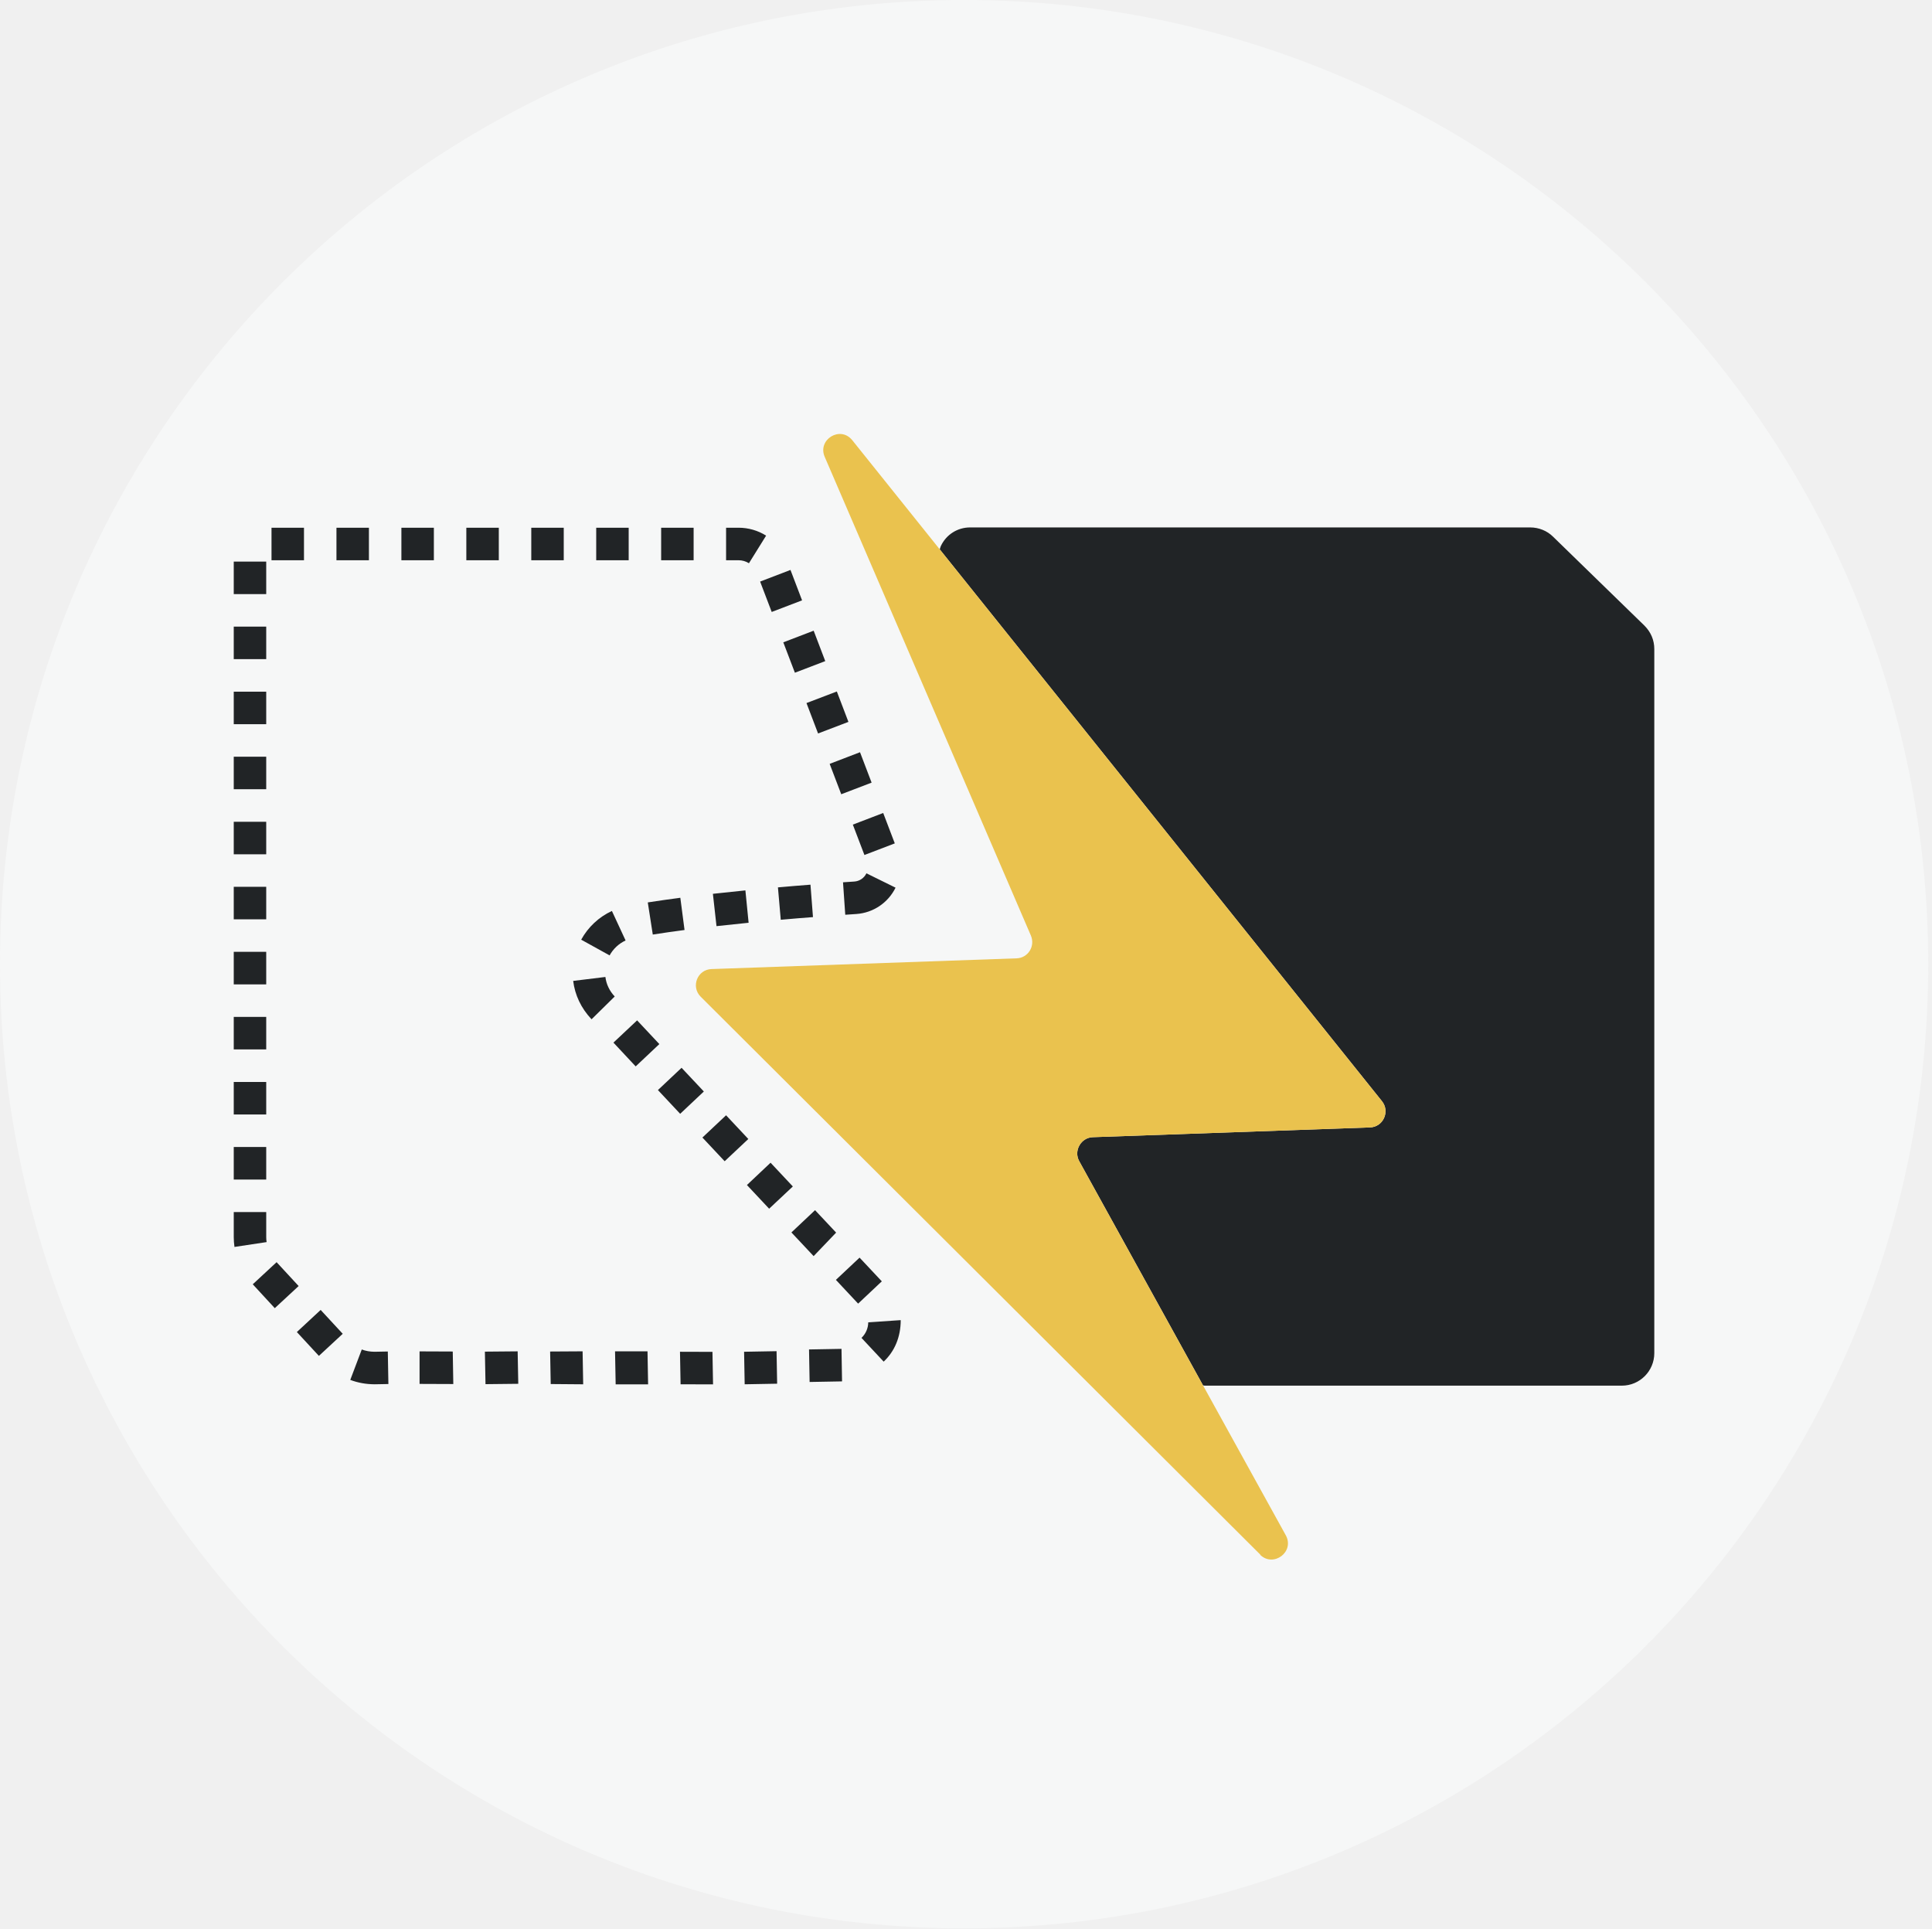
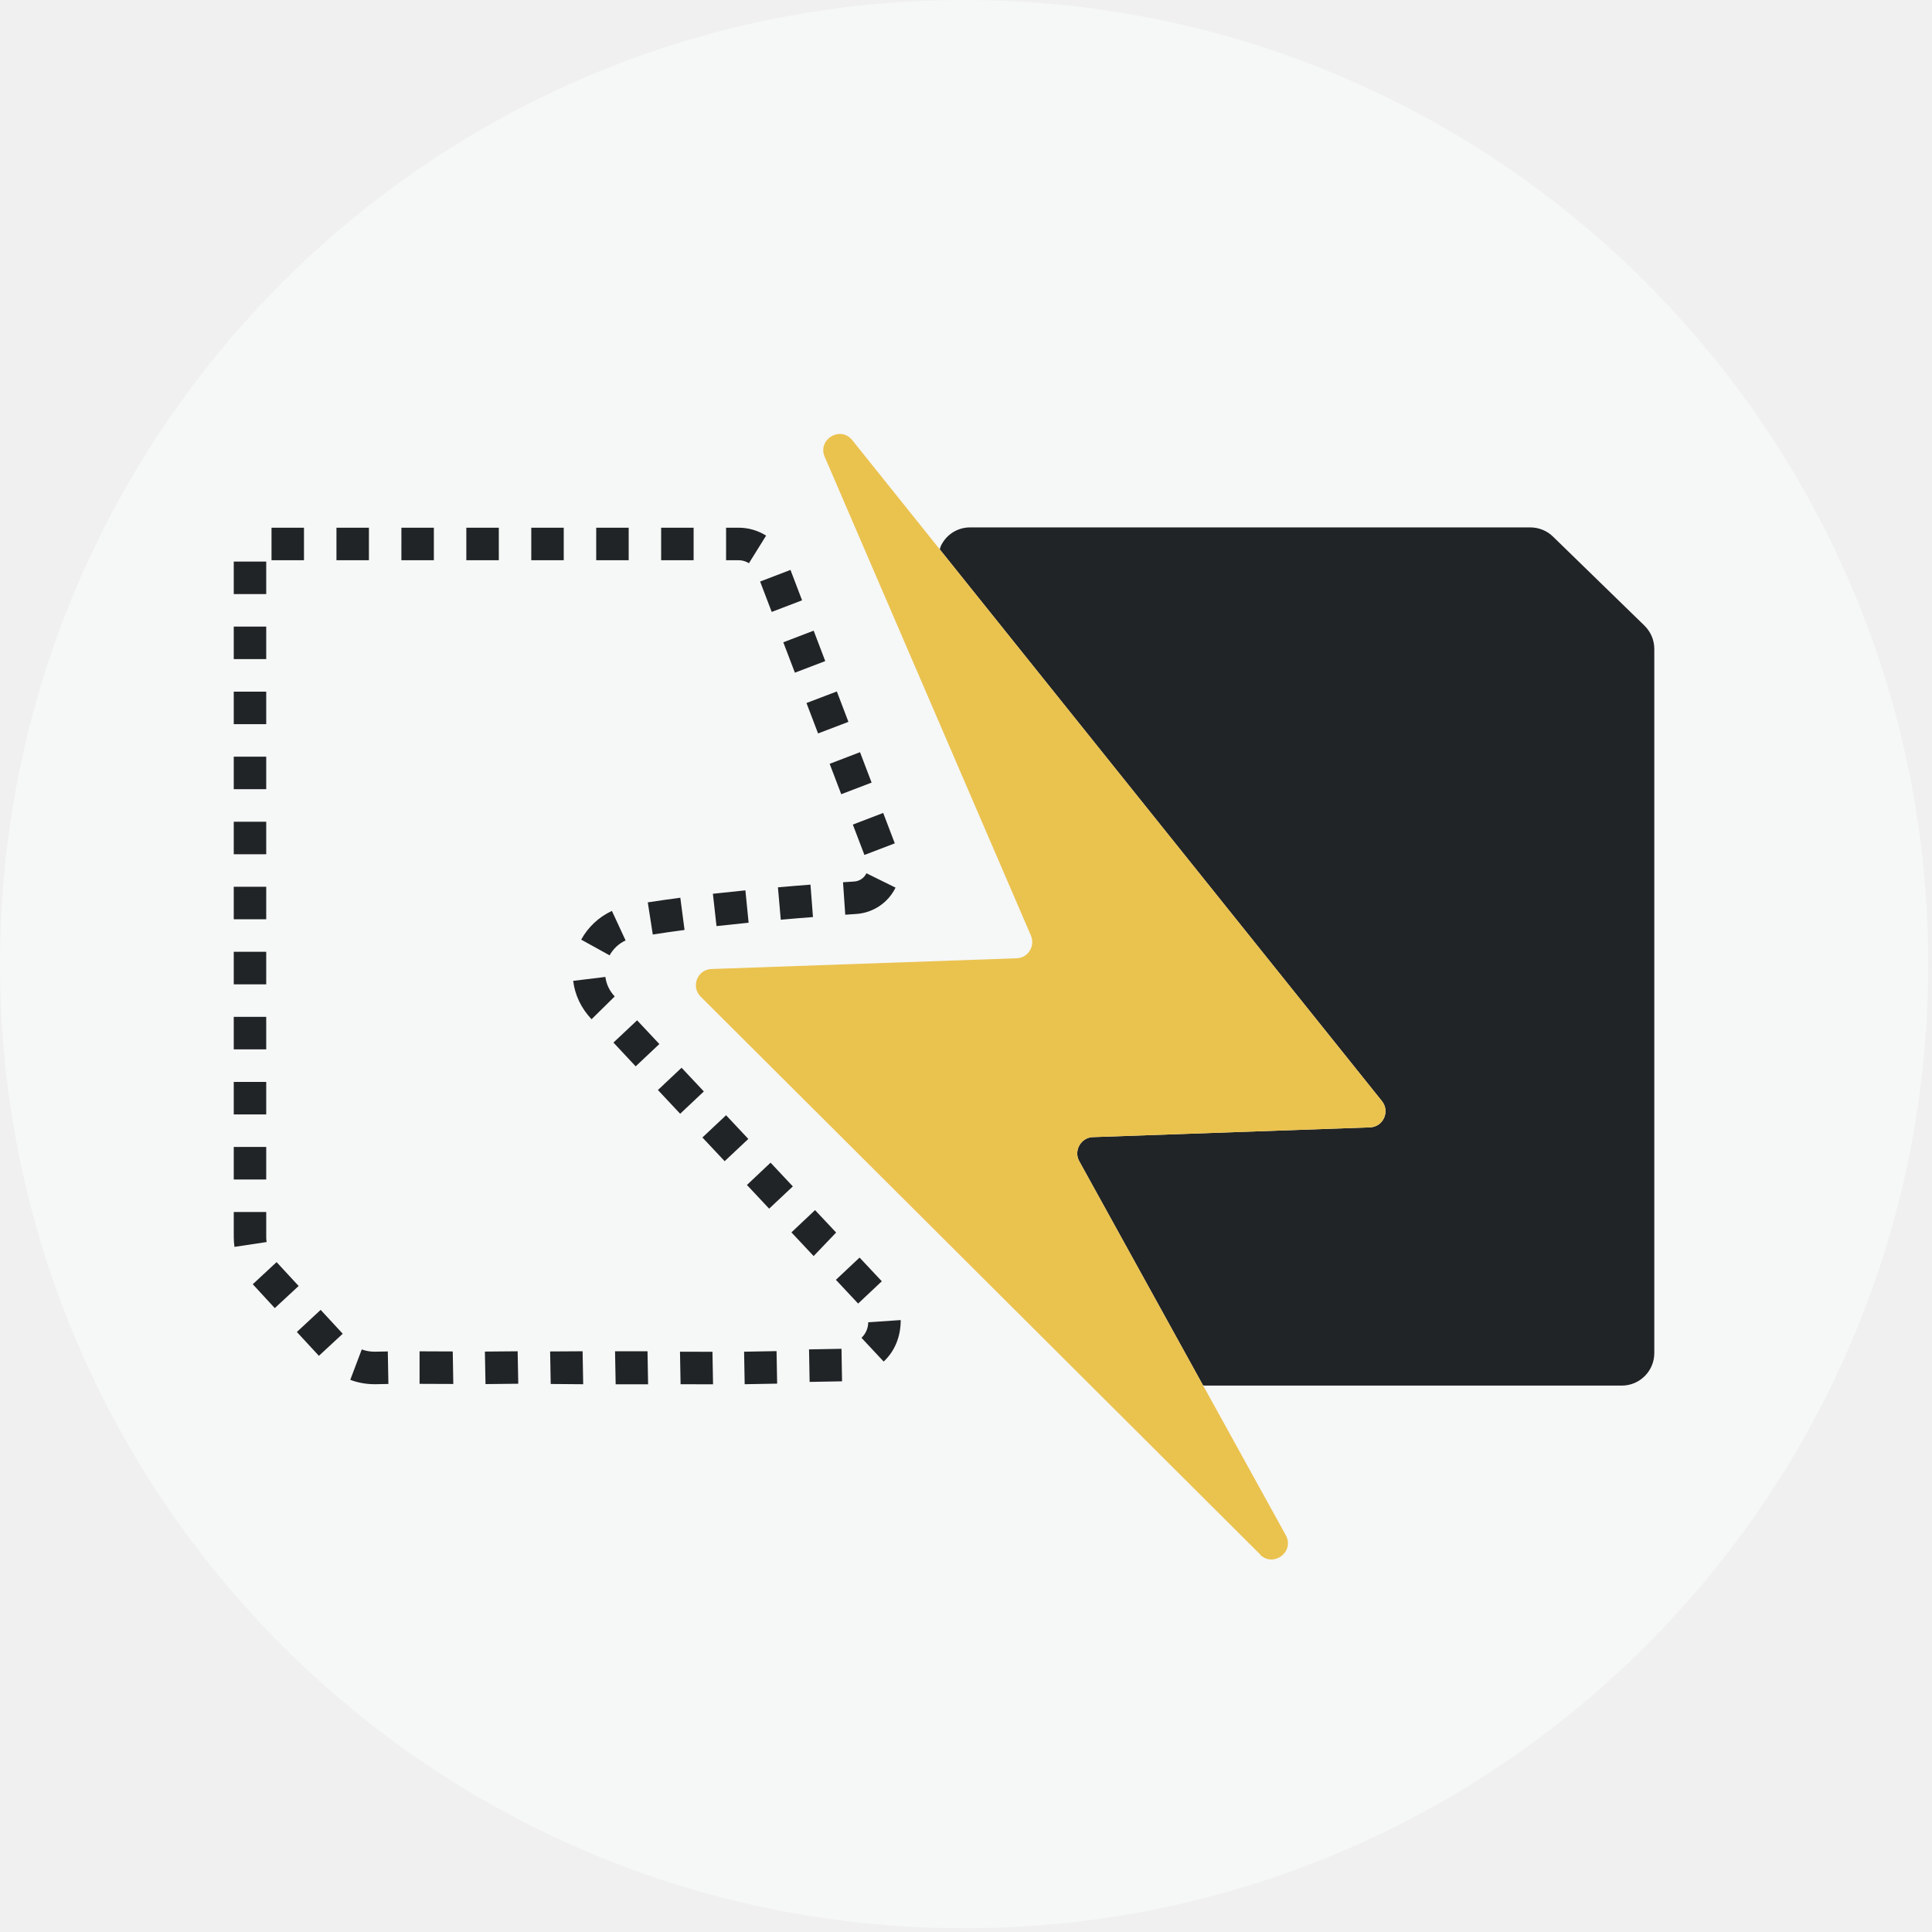
- <svg xmlns="http://www.w3.org/2000/svg" xmlns:xlink="http://www.w3.org/1999/xlink" width="513" height="512" viewBox="0 0 513 512">
+ <svg xmlns="http://www.w3.org/2000/svg" xmlns:xlink="http://www.w3.org/1999/xlink" width="513" height="513px" viewBox="0 0 513 513">
  <defs>
    <path id="1pg9miqf9a" d="M0 347h513V0H0z" />
  </defs>
  <g fill="none" fill-rule="evenodd">
-     <rect fill="#F6F7F7" width="512" height="512" rx="256" />
+     <rect width="512" height="512" rx="256" fill="#F6F7F7" />
    <g transform="translate(0 83)">
      <mask id="64w4doy3gb" fill="#fff">
        <use xlink:href="#1pg9miqf9a" />
      </mask>
      <path fill="#212426" mask="url(#64w4doy3gb)" d="M62.067 74.745h8.622V66.11h-8.622zM62.067 92.015h8.622V83.38h-8.622zM72.094 65.756h8.622v-8.635h-8.622zM89.338 65.756h8.621v-8.635h-8.621zM166.11 166.708l-3.63-7.832a17.85 17.85 0 0 0-8.157 7.624l7.544 4.171a9.336 9.336 0 0 1 4.242-3.963M62.067 178.366h8.622v-8.635h-8.622zM158.31 65.756h8.623v-8.635h-8.622zM62.067 161.096h8.622v-8.635h-8.622zM62.067 109.285h8.622v-8.635h-8.622zM62.067 126.555h8.622v-8.635h-8.622zM62.067 143.826h8.622v-8.635h-8.622zM211.066 95.616l8.061-3.083-3.078-8.073-8.061 3.09zM217.22 111.747l8.061-3.074-3.078-8.074-8.06 3.074zM215.203 151.895c-2.75.207-5.647.45-8.638.717l.75 8.6c2.966-.267 5.828-.5 8.552-.708l-.664-8.609zM226.827 151.064l-2.983.199.595 8.618 2.94-.199a12.554 12.554 0 0 0 10.415-6.994l-7.734-3.808a3.853 3.853 0 0 1-3.233 2.184M198.33 231.643l5.898 6.287 6.294-5.907-5.915-6.303zM223.375 127.884l8.061-3.083-3.078-8.074-8.06 3.091zM204.91 79.484l8.062-3.083-3.078-8.073-8.061 3.09zM198.777 162.006l-.853-8.592c-2.854.285-5.75.587-8.63.907l.957 8.583c2.845-.32 5.699-.613 8.526-.898M175.554 65.756h8.622v-8.635h-8.622zM198.865 66.548l4.561-7.331a13.785 13.785 0 0 0-7.31-2.099h-3.32v8.635h3.32c.965 0 1.922.277 2.75.795M62.067 195.636h8.622v-8.635h-8.622zM181.765 163.929l-1.12-8.557a364.76 364.76 0 0 0-8.64 1.234l1.328 8.532c2.707-.423 5.544-.83 8.432-1.21M229.53 144.015l8.061-3.083-3.078-8.074-8.06 3.092zM192.795 213.125l-6.285 5.907 5.906 6.295 6.285-5.907zM180.557 275.914l.156 8.635 8.621.026-.155-8.635zM186.89 206.809l-5.915-6.295-6.277 5.915 5.906 6.304zM163.311 275.798l.164 8.773h8.613l-.155-8.773zM175.076 194.219l-5.906-6.295-6.285 5.906 5.906 6.313zM228.75 272.23l5.89 6.303c2.879-2.694 4.526-6.493 4.526-11.018l-8.622.579a5.794 5.794 0 0 1-1.793 4.136M160.75 176.4l-8.553 1.045c.457 3.748 2.095 7.228 4.837 10.147l.043.043 6.147-6.053c-1.388-1.477-2.241-3.264-2.474-5.181M228.238 250.92l-6.285 5.907 5.905 6.303 6.286-5.915zM197.576 275.914l.156 8.635 8.621-.155-.155-8.635zM214.82 275.3l.155 8.635 8.613-.156-.147-8.635zM222.015 244.276l-5.595-5.959-6.277 5.915 5.898 6.287zM111.406 275.813v8.635l8.958.035-.146-8.635zM73.444 252.127l-6.329 5.871 5.846 6.339 6.337-5.872zM78.824 270.678l5.854 6.33 6.328-5.864-5.863-6.338zM70.69 245.456v-6.64h-8.622v6.64c0 .88.07 1.762.19 2.625l8.535-1.287a8.582 8.582 0 0 1-.103-1.338M99.439 275.914c-1.199-.008-2.337-.207-3.38-.604l-3.052 8.074c2.009.76 4.156 1.157 6.492 1.165l3.63-.069-.155-8.635-3.535.07zM146.075 275.849l.155 8.635 8.622.069-.155-8.756zM62.067 230.185h8.622v-8.635h-8.622zM128.752 275.88l.163 8.635 8.7-.095-.164-8.618zM106.58 65.756h8.623v-8.635h-8.622zM141.068 65.756h8.621v-8.635h-8.621zM62.067 212.915h8.622v-8.635h-8.622zM123.824 65.756h8.622v-8.635h-8.622zM436.66 83.127 412.39 59.51c-1.57-1.571-3.786-2.47-6.07-2.47H257.596c-3.345 0-6.328 1.883-7.768 4.923-.147.293-.19.613-.293.915l117.392 146.477c2.242 2.763.345 6.908-3.19 6.994l-73.542 2.59c-3.19.087-5.173 3.627-3.621 6.39l32.865 59.513c.164.017.32.07.492.07h110.71c4.76 0 8.622-3.87 8.622-8.636V89.327c0-2.34-.888-4.473-2.604-6.2" />
-       <path d="M334.685 329.817 186.048 181.64c-2.673-2.676-.863-7.253 2.931-7.34l80.957-2.849c3.018-.086 5-3.195 3.794-6.045L218.982 38.297c-1.983-4.576 4.139-8.376 7.329-4.404L366.93 209.358c2.242 2.763.345 6.908-3.19 6.994l-73.543 2.59c-3.19.087-5.173 3.628-3.62 6.39l54.833 99.304c2.414 4.404-3.276 8.635-6.811 5.181h.086z" fill="#EAC24E" mask="url(#64w4doy3gb)" />
+       <path d="M334.685 329.817 186.048 181.64c-2.673-2.676-.863-7.253 2.931-7.34l80.957-2.849c3.018-.086 5-3.195 3.794-6.045L218.982 38.297c-1.983-4.576 4.139-8.376 7.329-4.404L366.93 209.358c2.242 2.763.345 6.908-3.19 6.994l-73.543 2.59c-3.19.087-5.173 3.628-3.62 6.39l54.833 99.304c2.414 4.404-3.276 8.635-6.811 5.181h.086z" mask="url(#64w4doy3gb)" fill="#EAC24E" />
    </g>
  </g>
</svg>
